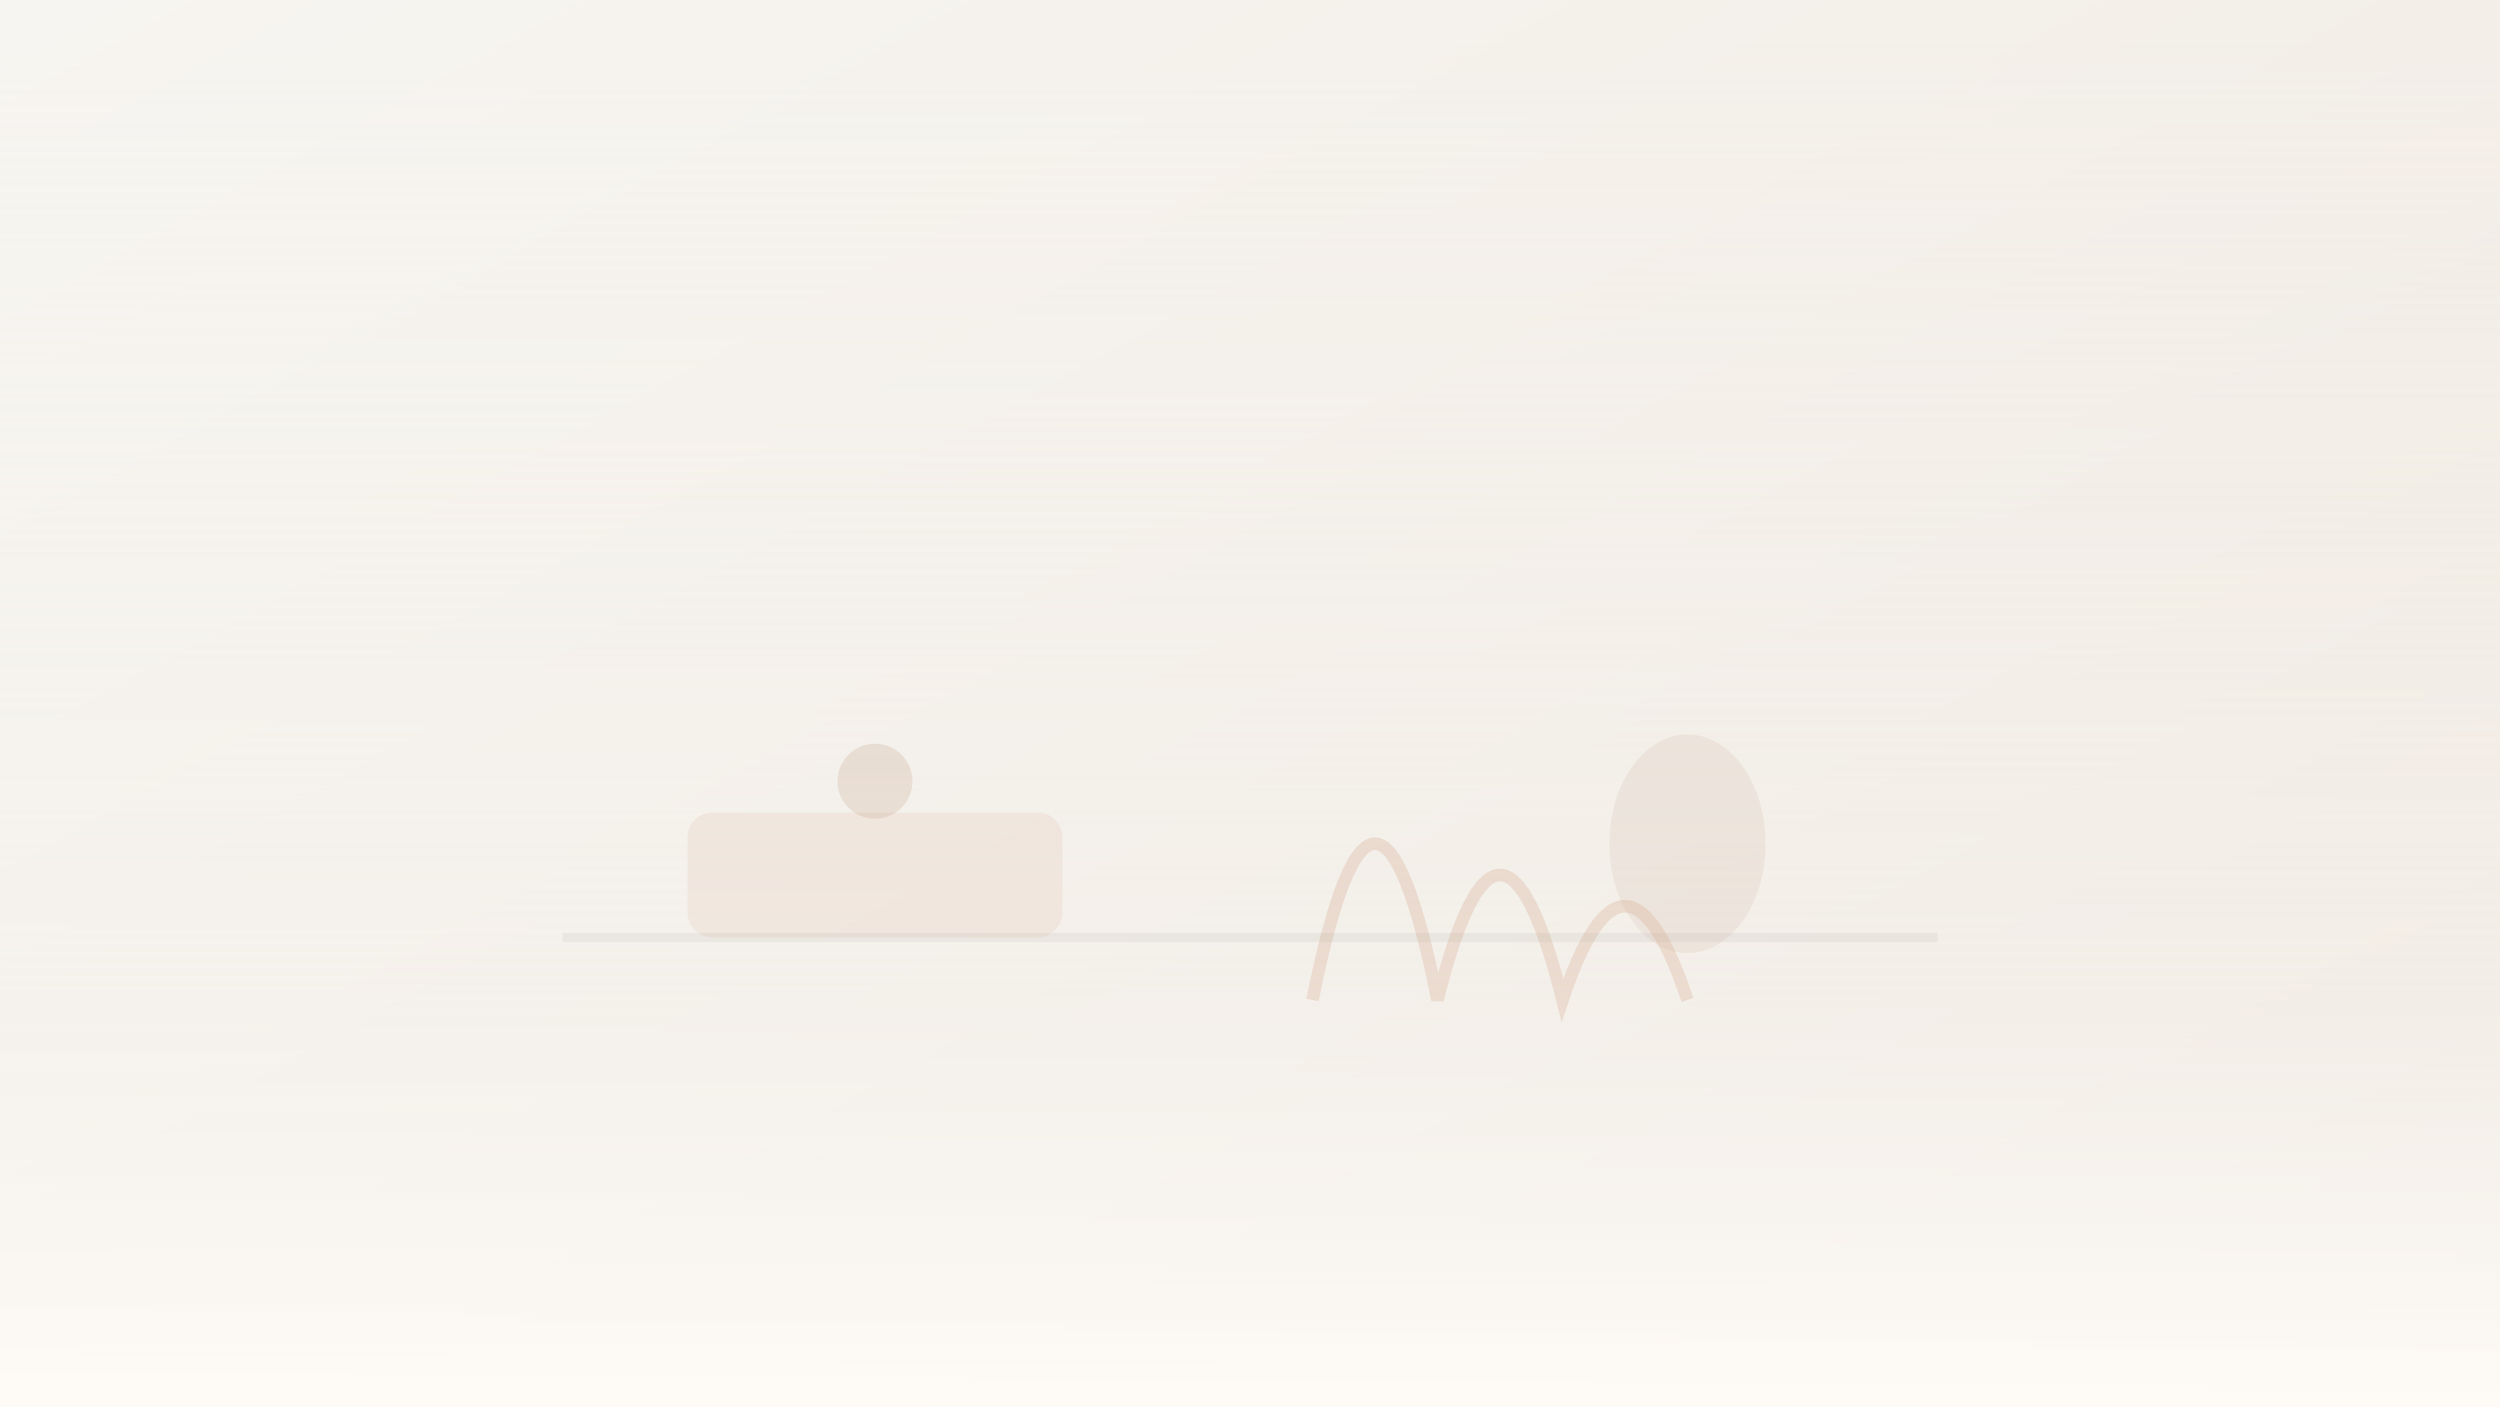
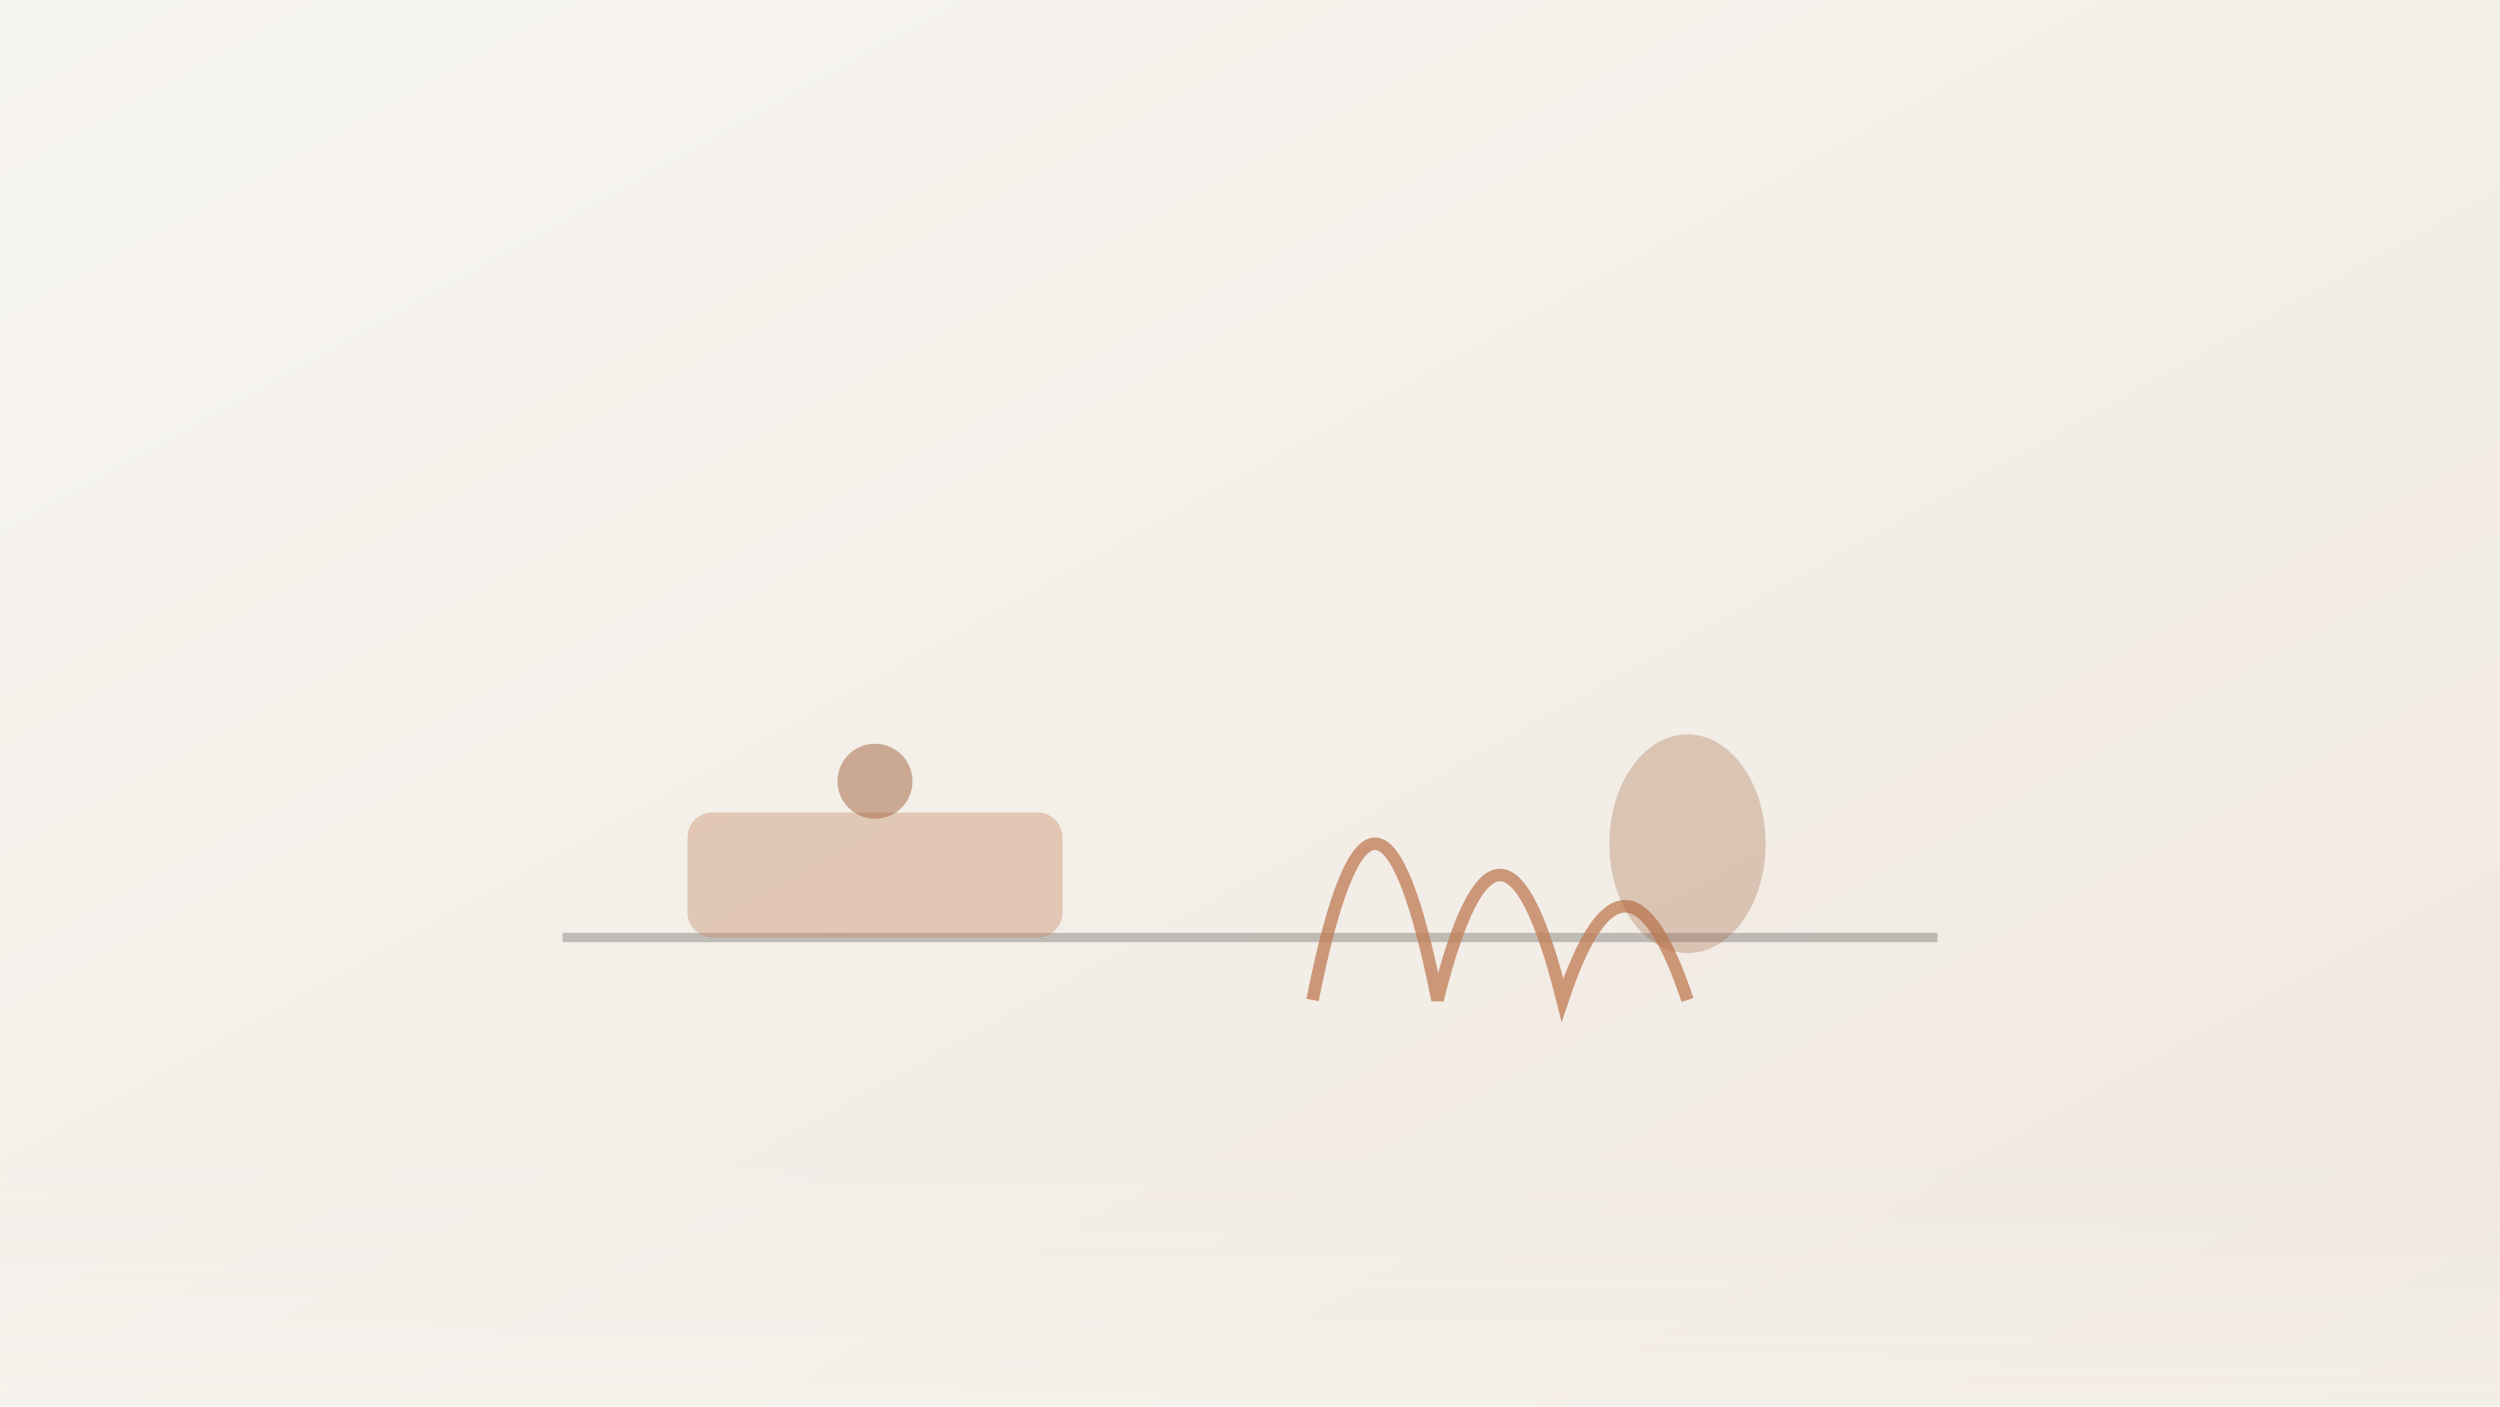
<svg xmlns="http://www.w3.org/2000/svg" viewBox="0 0 800 450" role="img" aria-hidden="true">
  <defs>
    <linearGradient id="bg-jazzmigration" x1="0" y1="0" x2="1" y2="1">
      <stop offset="0%" stop-color="#f7f5f1" />
      <stop offset="100%" stop-color="#efe8df" />
    </linearGradient>
    <linearGradient id="scrim-jazzmigration" x1="0.5" y1="0" x2="0.5" y2="1">
      <stop offset="0%" stop-color="#f7f5f1" stop-opacity="0" />
-       <stop offset="72%" stop-color="#f7f5f1" stop-opacity="0.35" />
-       <stop offset="100%" stop-color="#fffcf8" stop-opacity="0.92" />
+       <stop offset="82%" stop-color="#f7f5f1" stop-opacity="0" />
+       <stop offset="100%" stop-color="#fffcf8" stop-opacity="0.26" />
    </linearGradient>
  </defs>
  <rect width="800" height="450" fill="url(#bg-jazzmigration)" />
-   <g opacity="0.95">
-     <path d="M180 300 H620" stroke="#2c2825" stroke-width="3" opacity="0.08" />
-     <rect x="220" y="260" width="120" height="40" rx="8" fill="#c17f59" opacity="0.14" />
-     <circle cx="280" cy="250" r="12" fill="#a56845" opacity="0.2" />
-     <path d="M420 320 Q440 220 460 320 Q480 240 500 320 Q520 260 540 320" fill="none" stroke="#c17f59" stroke-width="4" opacity="0.3" />
-     <ellipse cx="540" cy="270" rx="25" ry="35" fill="#a56845" opacity="0.12" />
+   <g>
+     <path d="M180 300 H620" stroke="#2c2825" stroke-width="3" opacity="0.26" />
+     <rect x="220" y="260" width="120" height="40" rx="8" fill="#c17f59" opacity="0.36" />
+     <circle cx="280" cy="250" r="12" fill="#a56845" opacity="0.52" />
+     <path d="M420 320 Q440 220 460 320 Q480 240 500 320 Q520 260 540 320" fill="none" stroke="#c17f59" stroke-width="4" opacity="0.78" />
+     <ellipse cx="540" cy="270" rx="25" ry="35" fill="#a56845" opacity="0.31" />
  </g>
  <rect width="800" height="450" fill="url(#scrim-jazzmigration)" />
</svg>
